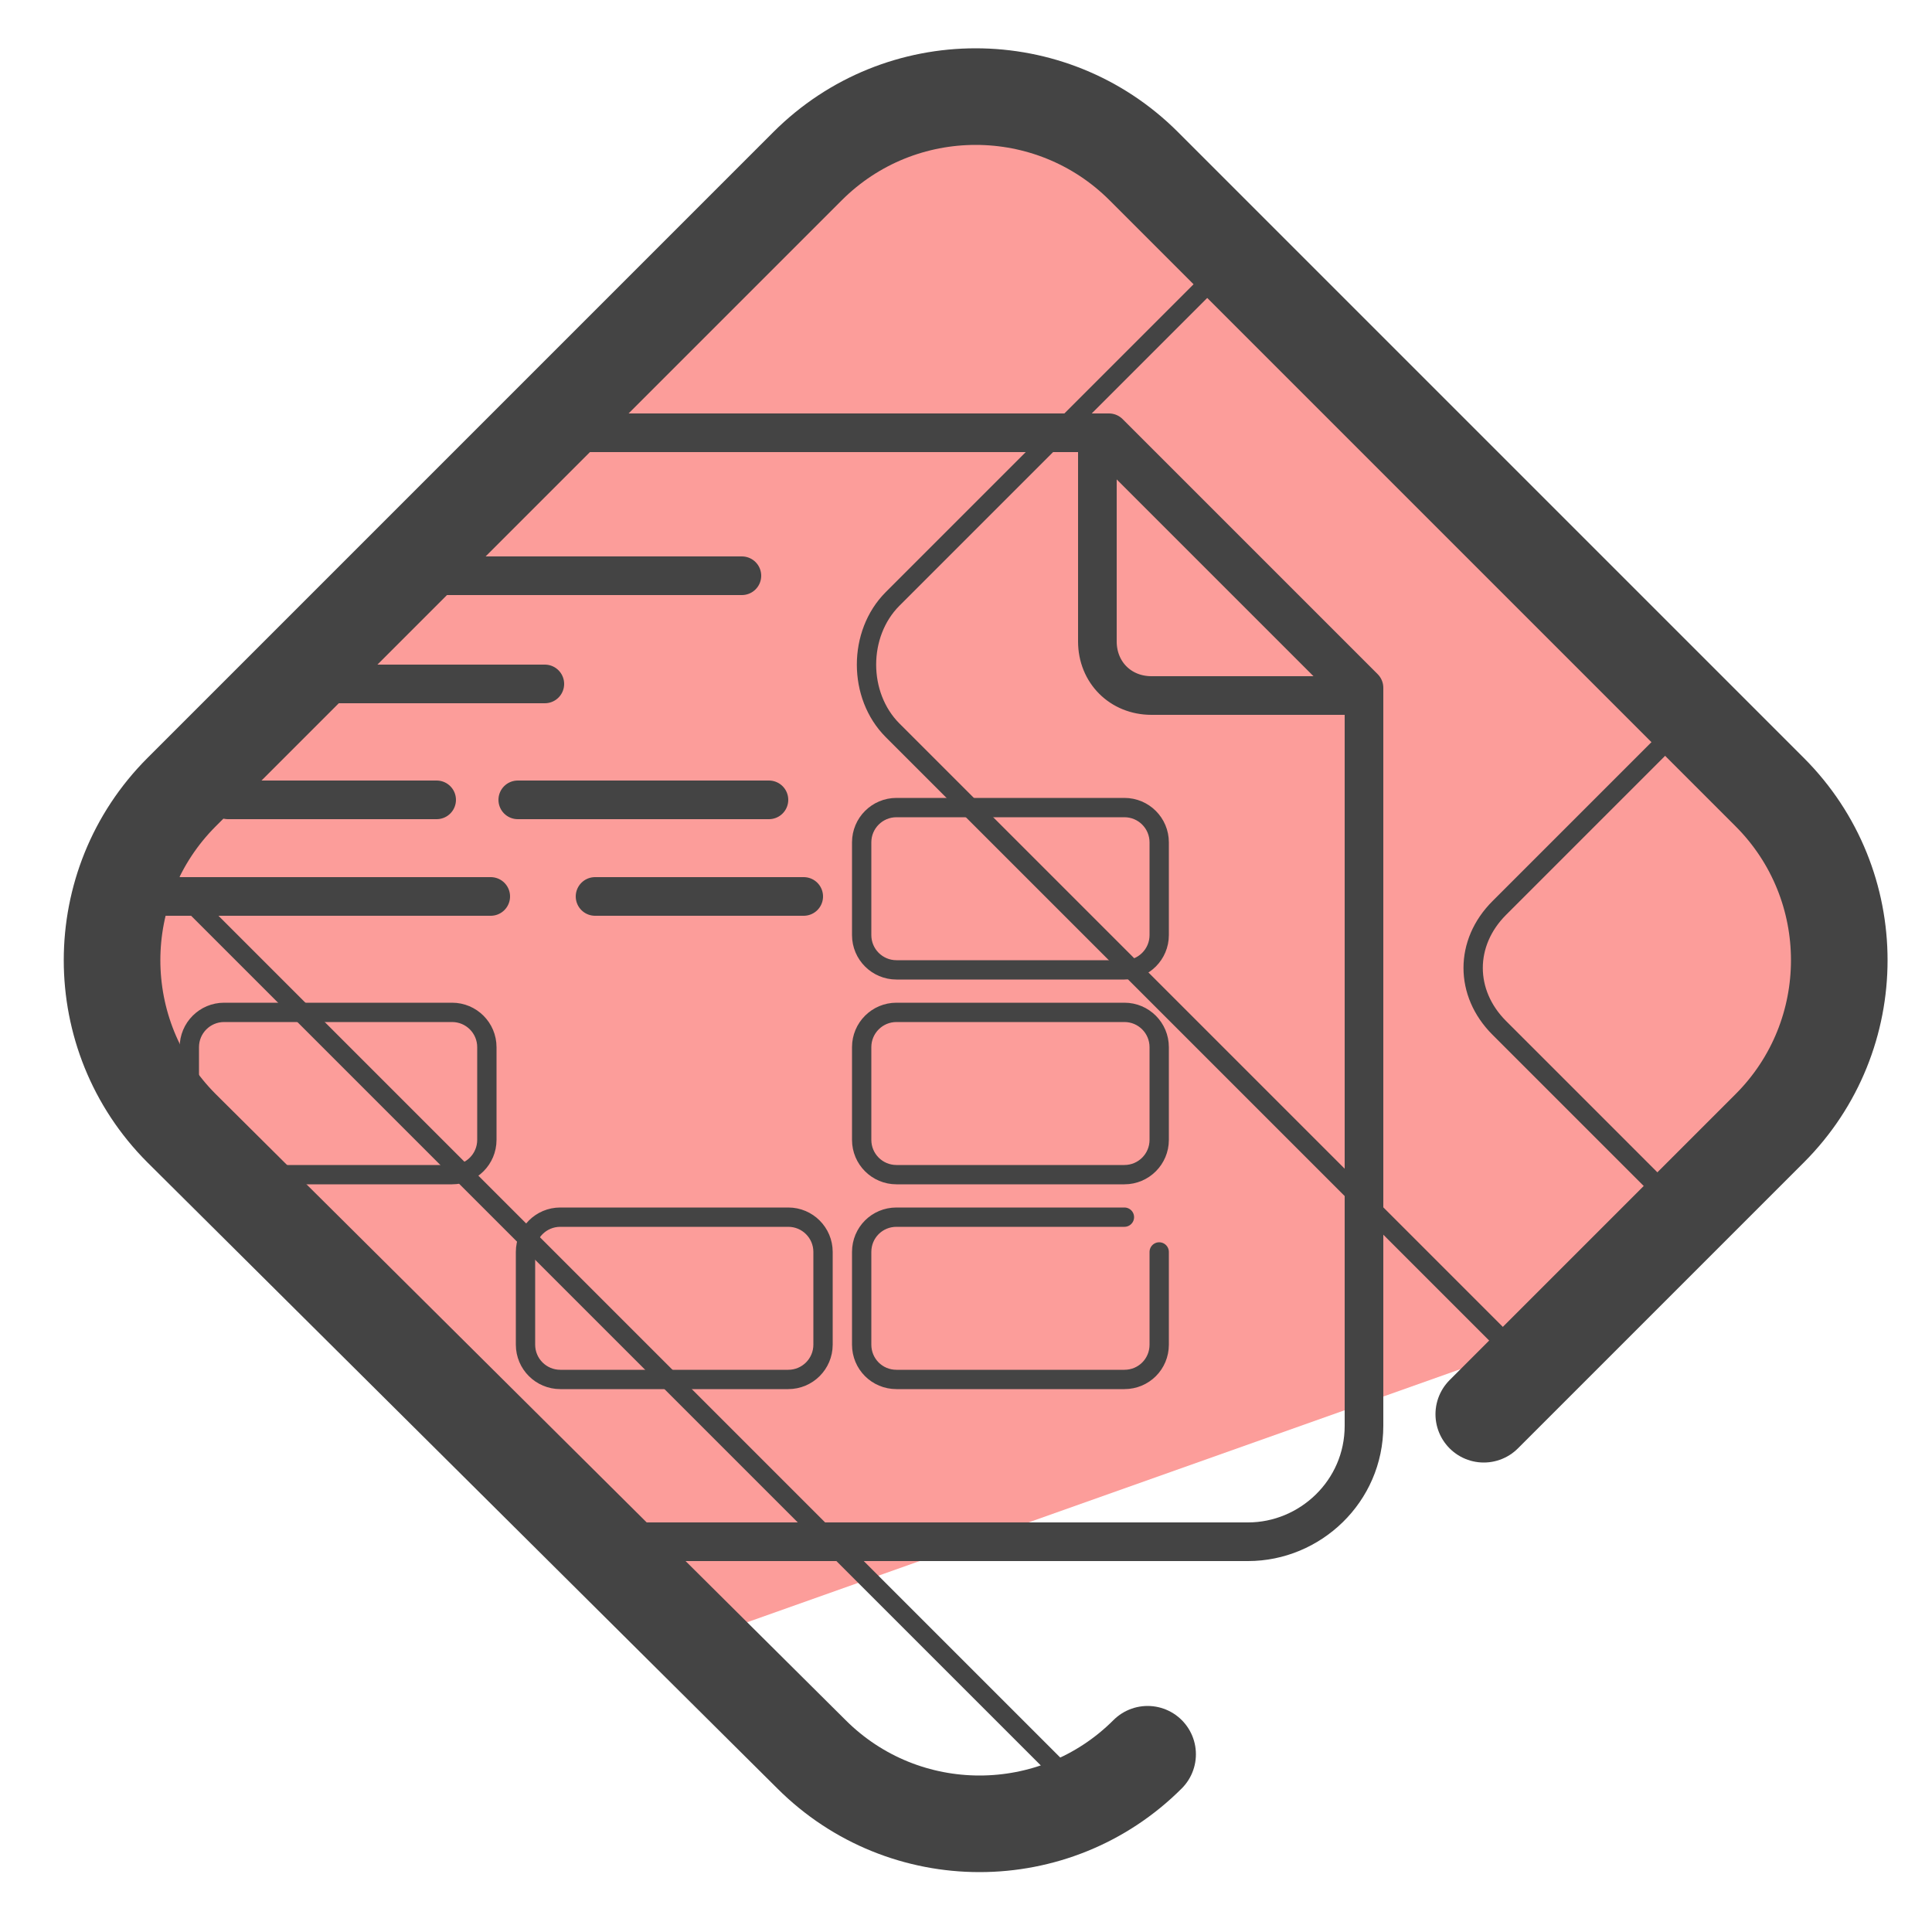
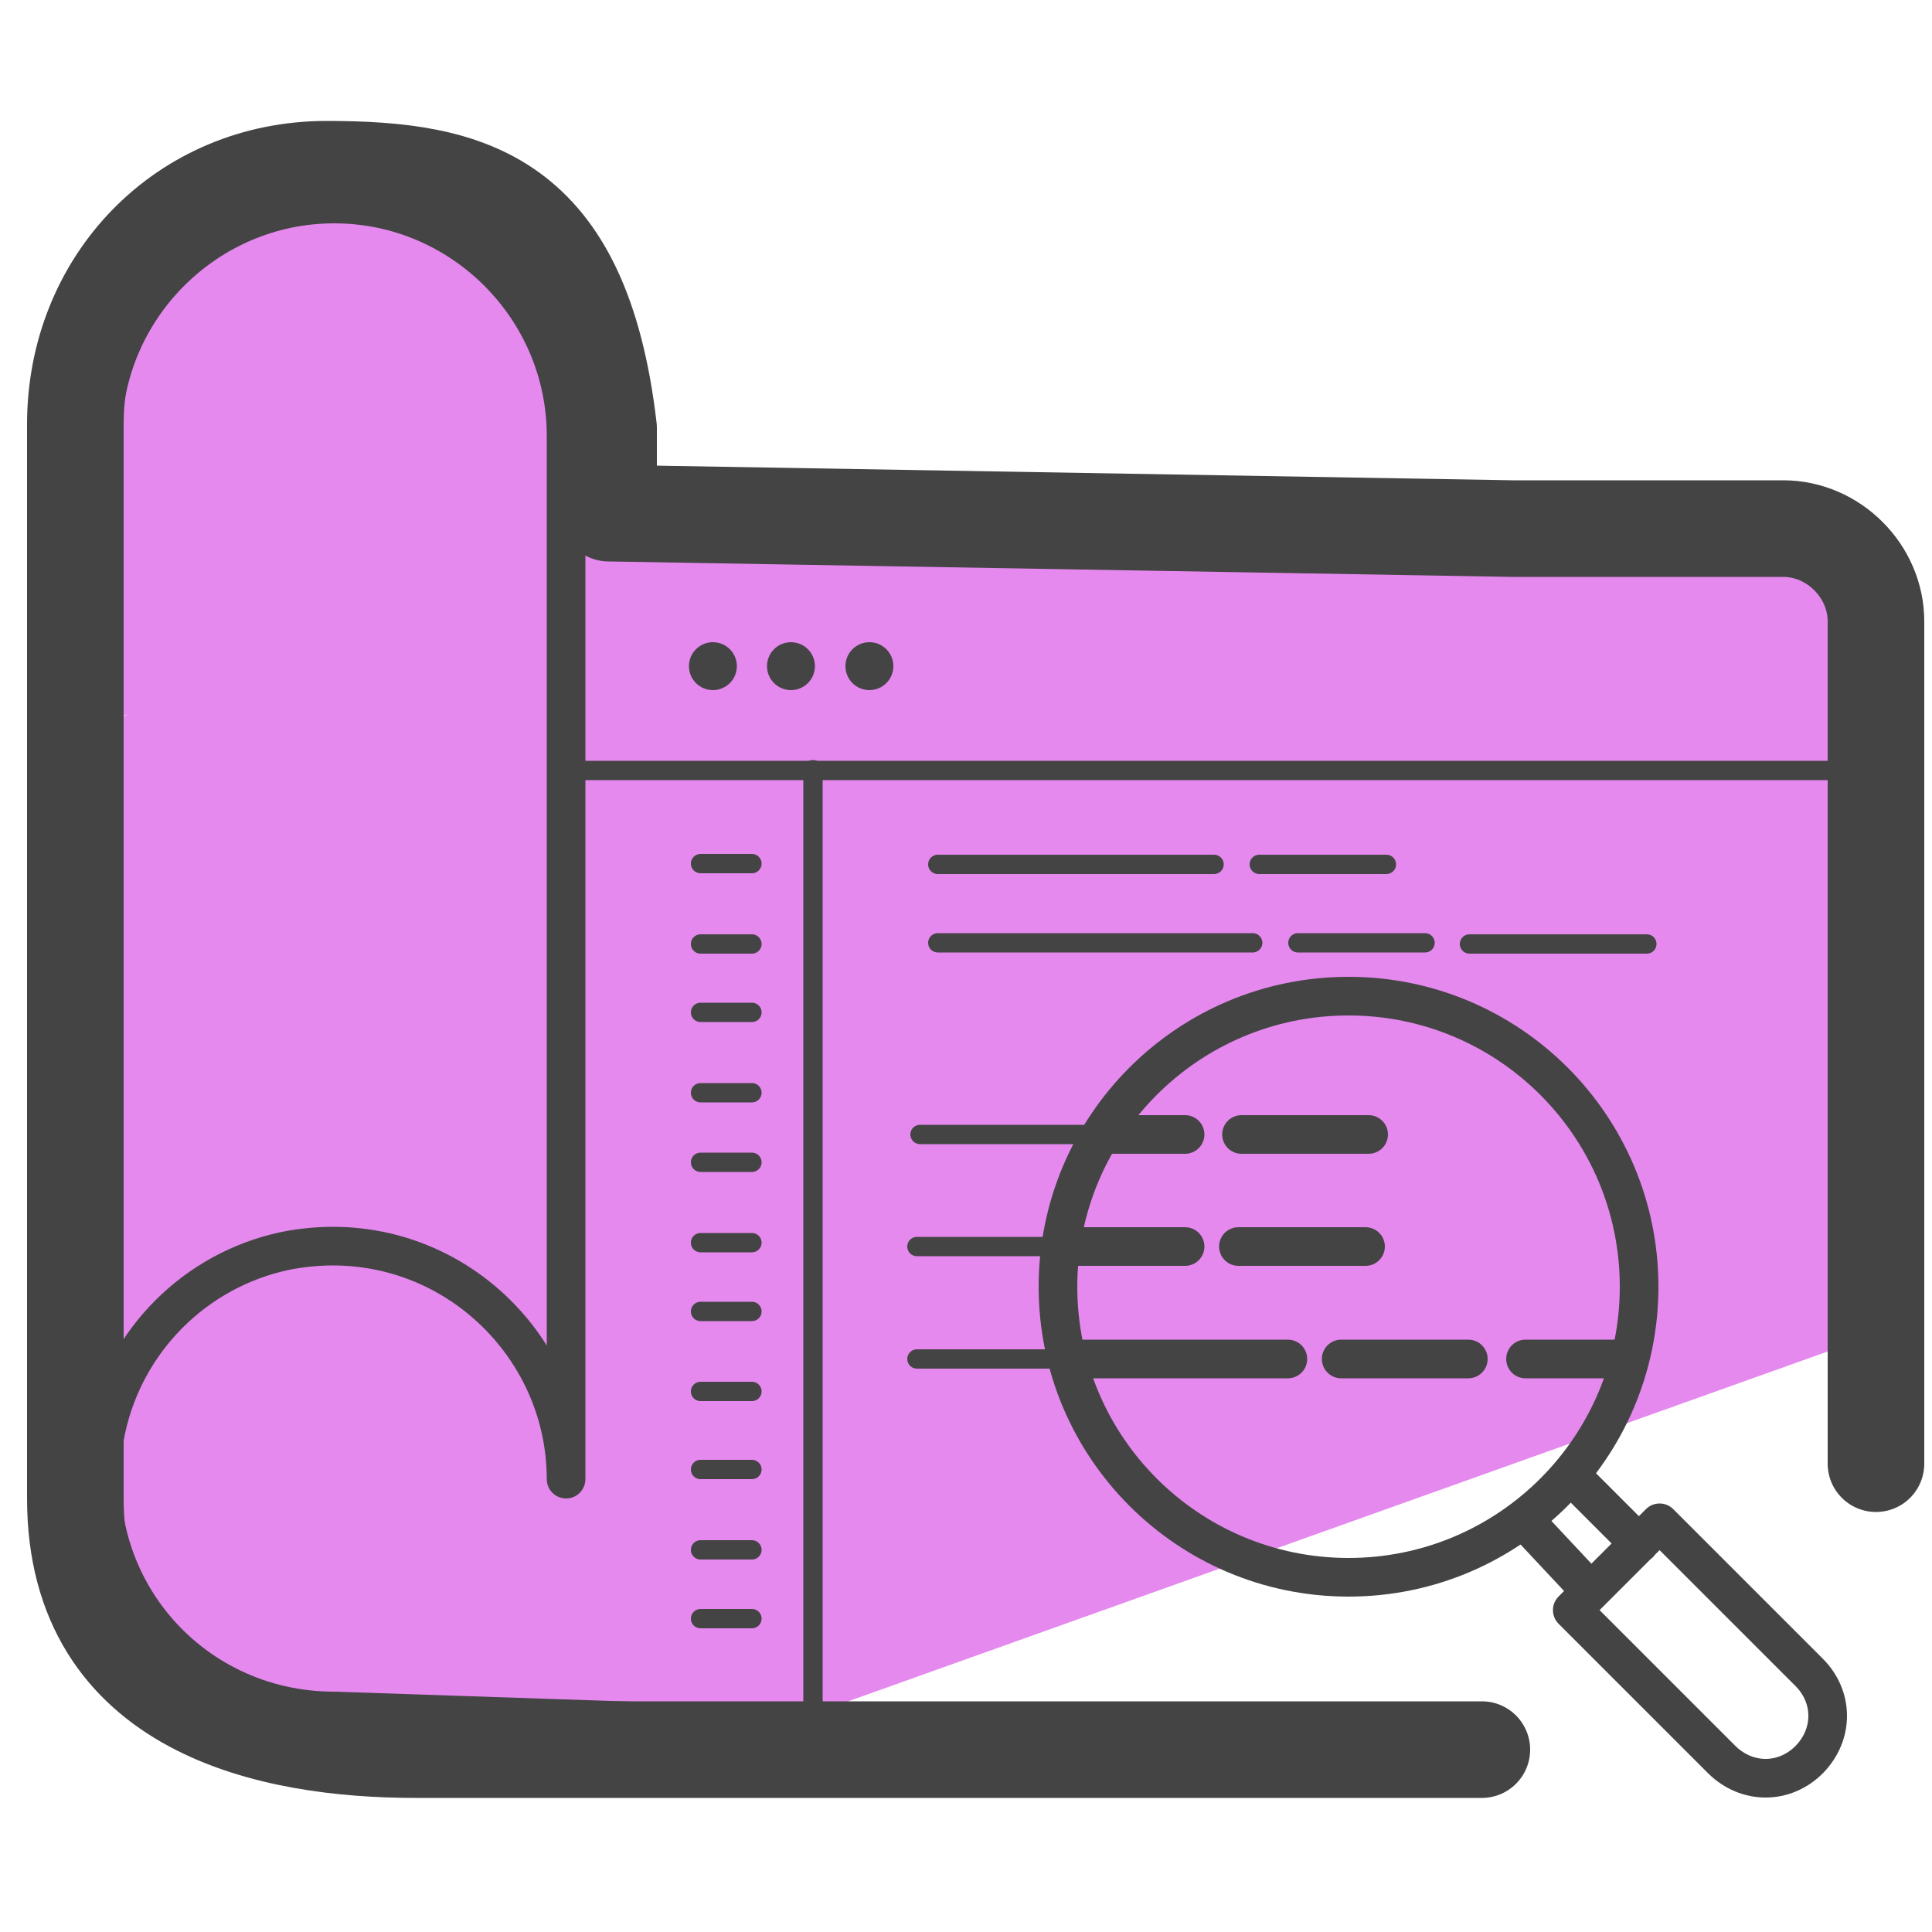
- <svg xmlns="http://www.w3.org/2000/svg" fill="none" viewBox="0 0 50 50">
-   <path fill="#FC9D9A" d="M47.7 26.1l-.5-4L30.1 4.5l-4.4-1.8c-4.1 0-17.8 12.9-17.8 15.5l-4.3 4-.2 5.9 14.2 14.5 24.8-8.8c.6-.3 6.2-6 5.4-7.6l-.1-.1z" />
-   <path stroke="#444" stroke-linecap="round" stroke-linejoin="round" stroke-width="2.5" d="M29.7 45.4c-2.4 2.4-6.3 2.4-8.7 0L4.7 29.2c-2.4-2.4-2.4-6.3 0-8.7L20.9 4.3c2.4-2.4 6.3-2.4 8.7 0l16.2 16.2c2.4 2.4 2.4 6.3 0 8.7l-7.4 7.4" />
-   <path stroke="#444" stroke-linecap="round" stroke-linejoin="round" d="M15.9 39.9h16.4c1.6 0 3-1.3 3-3V17.8l-6.6-6.6h-14m-4 3.7h8.5M7.5 17.7h6.6m14.3-6.5l6.8 6.8h-5.4c-.8 0-1.4-.6-1.4-1.4v-5.4z" />
-   <path stroke="#444" stroke-linecap="round" stroke-linejoin="round" stroke-width=".5" d="M11.7 26.2H5.8a.9.9 0 00-.9.9v2.4a.9.9 0 00.9.9h5.9a.9.9 0 00.9-.9v-2.4a.9.9 0 00-.9-.9zm8.7 5.3h-5.9a.9.9 0 00-.9.9v2.4a.9.9 0 00.9.9h5.9a.9.9 0 00.9-.9v-2.4a.9.9 0 00-.9-.9zm9.6.9v2.4c0 .5-.4.9-.9.9h-5.9c-.5 0-.9-.4-.9-.9v-2.4c0-.5.4-.9.9-.9h5.9m0-5.3h-5.9a.9.9 0 00-.9.9v2.4a.9.9 0 00.9.9h5.9a.9.9 0 00.9-.9v-2.4a.9.9 0 00-.9-.9zm0-5.3h-5.9a.9.9 0 00-.9.9v2.4a.9.9 0 00.9.9h5.9a.9.9 0 00.9-.9v-2.4a.9.9 0 00-.9-.9zm14.7 10.7l-5-5c-.9-.9-.9-2.2 0-3.1l5-5" />
-   <path stroke="#444" stroke-linecap="round" stroke-linejoin="round" stroke-width=".5" d="M39.3 35.1L23.1 18.9c-.9-.9-.9-2.5 0-3.4l8.6-8.6" />
-   <path stroke="#444" stroke-linecap="round" stroke-linejoin="round" d="M5.9 20.7h5.4m2.1 0h6.5M4.1 23.2h8.6m2.7 0h5.4" />
-   <path stroke="#444" stroke-miterlimit="10" stroke-width=".5" d="M28.4 46.8l-25-25" />
+ <svg xmlns="http://www.w3.org/2000/svg" id="Camada_3" version="1.1" viewBox="0 0 50 50">
+   <defs>
+     <style>
+       .st0, .st1, .st2, .st3 {
+         fill: none;
+       }
+ 
+       .st0, .st1, .st3 {
+         stroke: #444;
+         stroke-linecap: round;
+         stroke-linejoin: round;
+       }
+ 
+       .st4 {
+         fill: #444444;
+       }
+ 
+       .st1 {
+         stroke-width: 2.5px;
+       }
+ 
+       .st2 {
+         stroke: #444444;
+         stroke-miterlimit: 10;
+       }
+ 
+       .st2, .st3 {
+         stroke-width: .5px;
+       }
+ 
+       .st5 {
+         fill: #e589ef;
+       }
+     </style>
+   </defs>
+   <path class="st5" d="M38.35,13.88l-12.2-1.1-9.8.7c-1.3,1.6-.4-3.6-1.6-5.2l-6-4.3c-.8,0-7.3,3.7-7.3,4.4v8.8c0,1,1,1.6,1.9,1.3l-1.9.7.4,22.8,4.1,3.2,11.1.6,30.8-11,.6-20.1s-10.1-.8-10.1-.8Z" />
+   <path class="st0" d="M2.65,11.28c0-3.3,2.7-6,6-6s6,2.7,6,6M14.65,38.28c0-3.7-3.4-6.7-7.3-5.9-2.3.5-4.1,2.3-4.6,4.6-.8,3.9,2.1,7.3,5.9,7.3l29.7,1M2.65,11.28v27M14.65,11.28v27" />
+   <path class="st1" d="M38.35,45.28H10.75c-3.7,0-8.8-1-8.8-6.5V10.98c0-3.7,2.8-6.6,6.5-6.6s6.6.7,7.3,6.7v2.2l23.4.4M48.55,37.88v-21.8c0-1.3-1.1-2.4-2.4-2.4h-7" />
+   <line class="st2" x1="14.39" y1="19.94" x2="47.87" y2="19.94" />
+   <g>
+     <circle class="st4" cx="18.45" cy="17.24" r=".62" />
+     <circle class="st4" cx="20.47" cy="17.24" r=".62" />
+     <circle class="st4" cx="22.5" cy="17.24" r=".62" />
+   </g>
+   <line class="st3" x1="31.42" y1="22.37" x2="24.27" y2="22.37" />
+   <line class="st3" x1="35.88" y1="22.37" x2="32.59" y2="22.37" />
+   <g>
+     <line class="st3" x1="32.42" y1="24.4" x2="24.27" y2="24.4" />
+     <line class="st3" x1="36.88" y1="24.4" x2="33.59" y2="24.4" />
+     <line class="st3" x1="42.62" y1="24.43" x2="38.03" y2="24.43" />
+   </g>
+   <g>
+     <line class="st3" x1="28.96" y1="29.36" x2="23.81" y2="29.36" />
+     <line class="st0" x1="35.42" y1="29.36" x2="32.13" y2="29.36" />
+     <line class="st0" x1="30.67" y1="29.36" x2="28.77" y2="29.36" />
+   </g>
+   <g>
+     <line class="st3" x1="27.54" y1="32.26" x2="23.73" y2="32.26" />
+     <line class="st0" x1="35.34" y1="32.26" x2="32.05" y2="32.26" />
+     <line class="st0" x1="30.67" y1="32.26" x2="27.85" y2="32.26" />
+   </g>
+   <g>
+     <path class="st3" d="M42.35,35.17" />
+     <path class="st3" d="M43.5,35.17" />
+     <line class="st3" x1="27.54" y1="35.17" x2="23.73" y2="35.17" />
+     <line class="st0" x1="38" y1="35.17" x2="34.71" y2="35.17" />
+     <line class="st0" x1="33.33" y1="35.17" x2="28.04" y2="35.17" />
+     <line class="st0" x1="42.07" y1="35.17" x2="39.48" y2="35.17" />
+   </g>
+   <line class="st3" x1="19.46" y1="22.35" x2="18.13" y2="22.35" />
+   <line class="st3" x1="19.46" y1="24.43" x2="18.13" y2="24.43" />
+   <line class="st3" x1="19.46" y1="26.2" x2="18.13" y2="26.2" />
+   <line class="st3" x1="19.46" y1="28.28" x2="18.13" y2="28.28" />
+   <line class="st3" x1="19.46" y1="30.08" x2="18.13" y2="30.08" />
+   <line class="st3" x1="19.46" y1="32.16" x2="18.13" y2="32.16" />
+   <line class="st3" x1="19.46" y1="33.94" x2="18.13" y2="33.94" />
+   <line class="st3" x1="19.46" y1="36.01" x2="18.13" y2="36.01" />
+   <line class="st3" x1="19.46" y1="38.03" x2="18.13" y2="38.03" />
+   <line class="st3" x1="19.46" y1="40.11" x2="18.13" y2="40.11" />
+   <line class="st3" x1="19.46" y1="41.89" x2="18.13" y2="41.89" />
+   <line class="st3" x1="21.04" y1="19.92" x2="21.04" y2="45.28" />
+   <g>
+     <circle class="st0" cx="34.9" cy="33.3" r="7.52" />
+     <path class="st0" d="M46.82,45.54c-.64.64-1.61.64-2.26,0l-3.87-3.87,2.26-2.26,3.87,3.87c.64.64.64,1.61,0,2.26ZM42.42,39.95l-1.72-1.72M41.13,41.14l-1.61-1.72" />
+   </g>
</svg>
